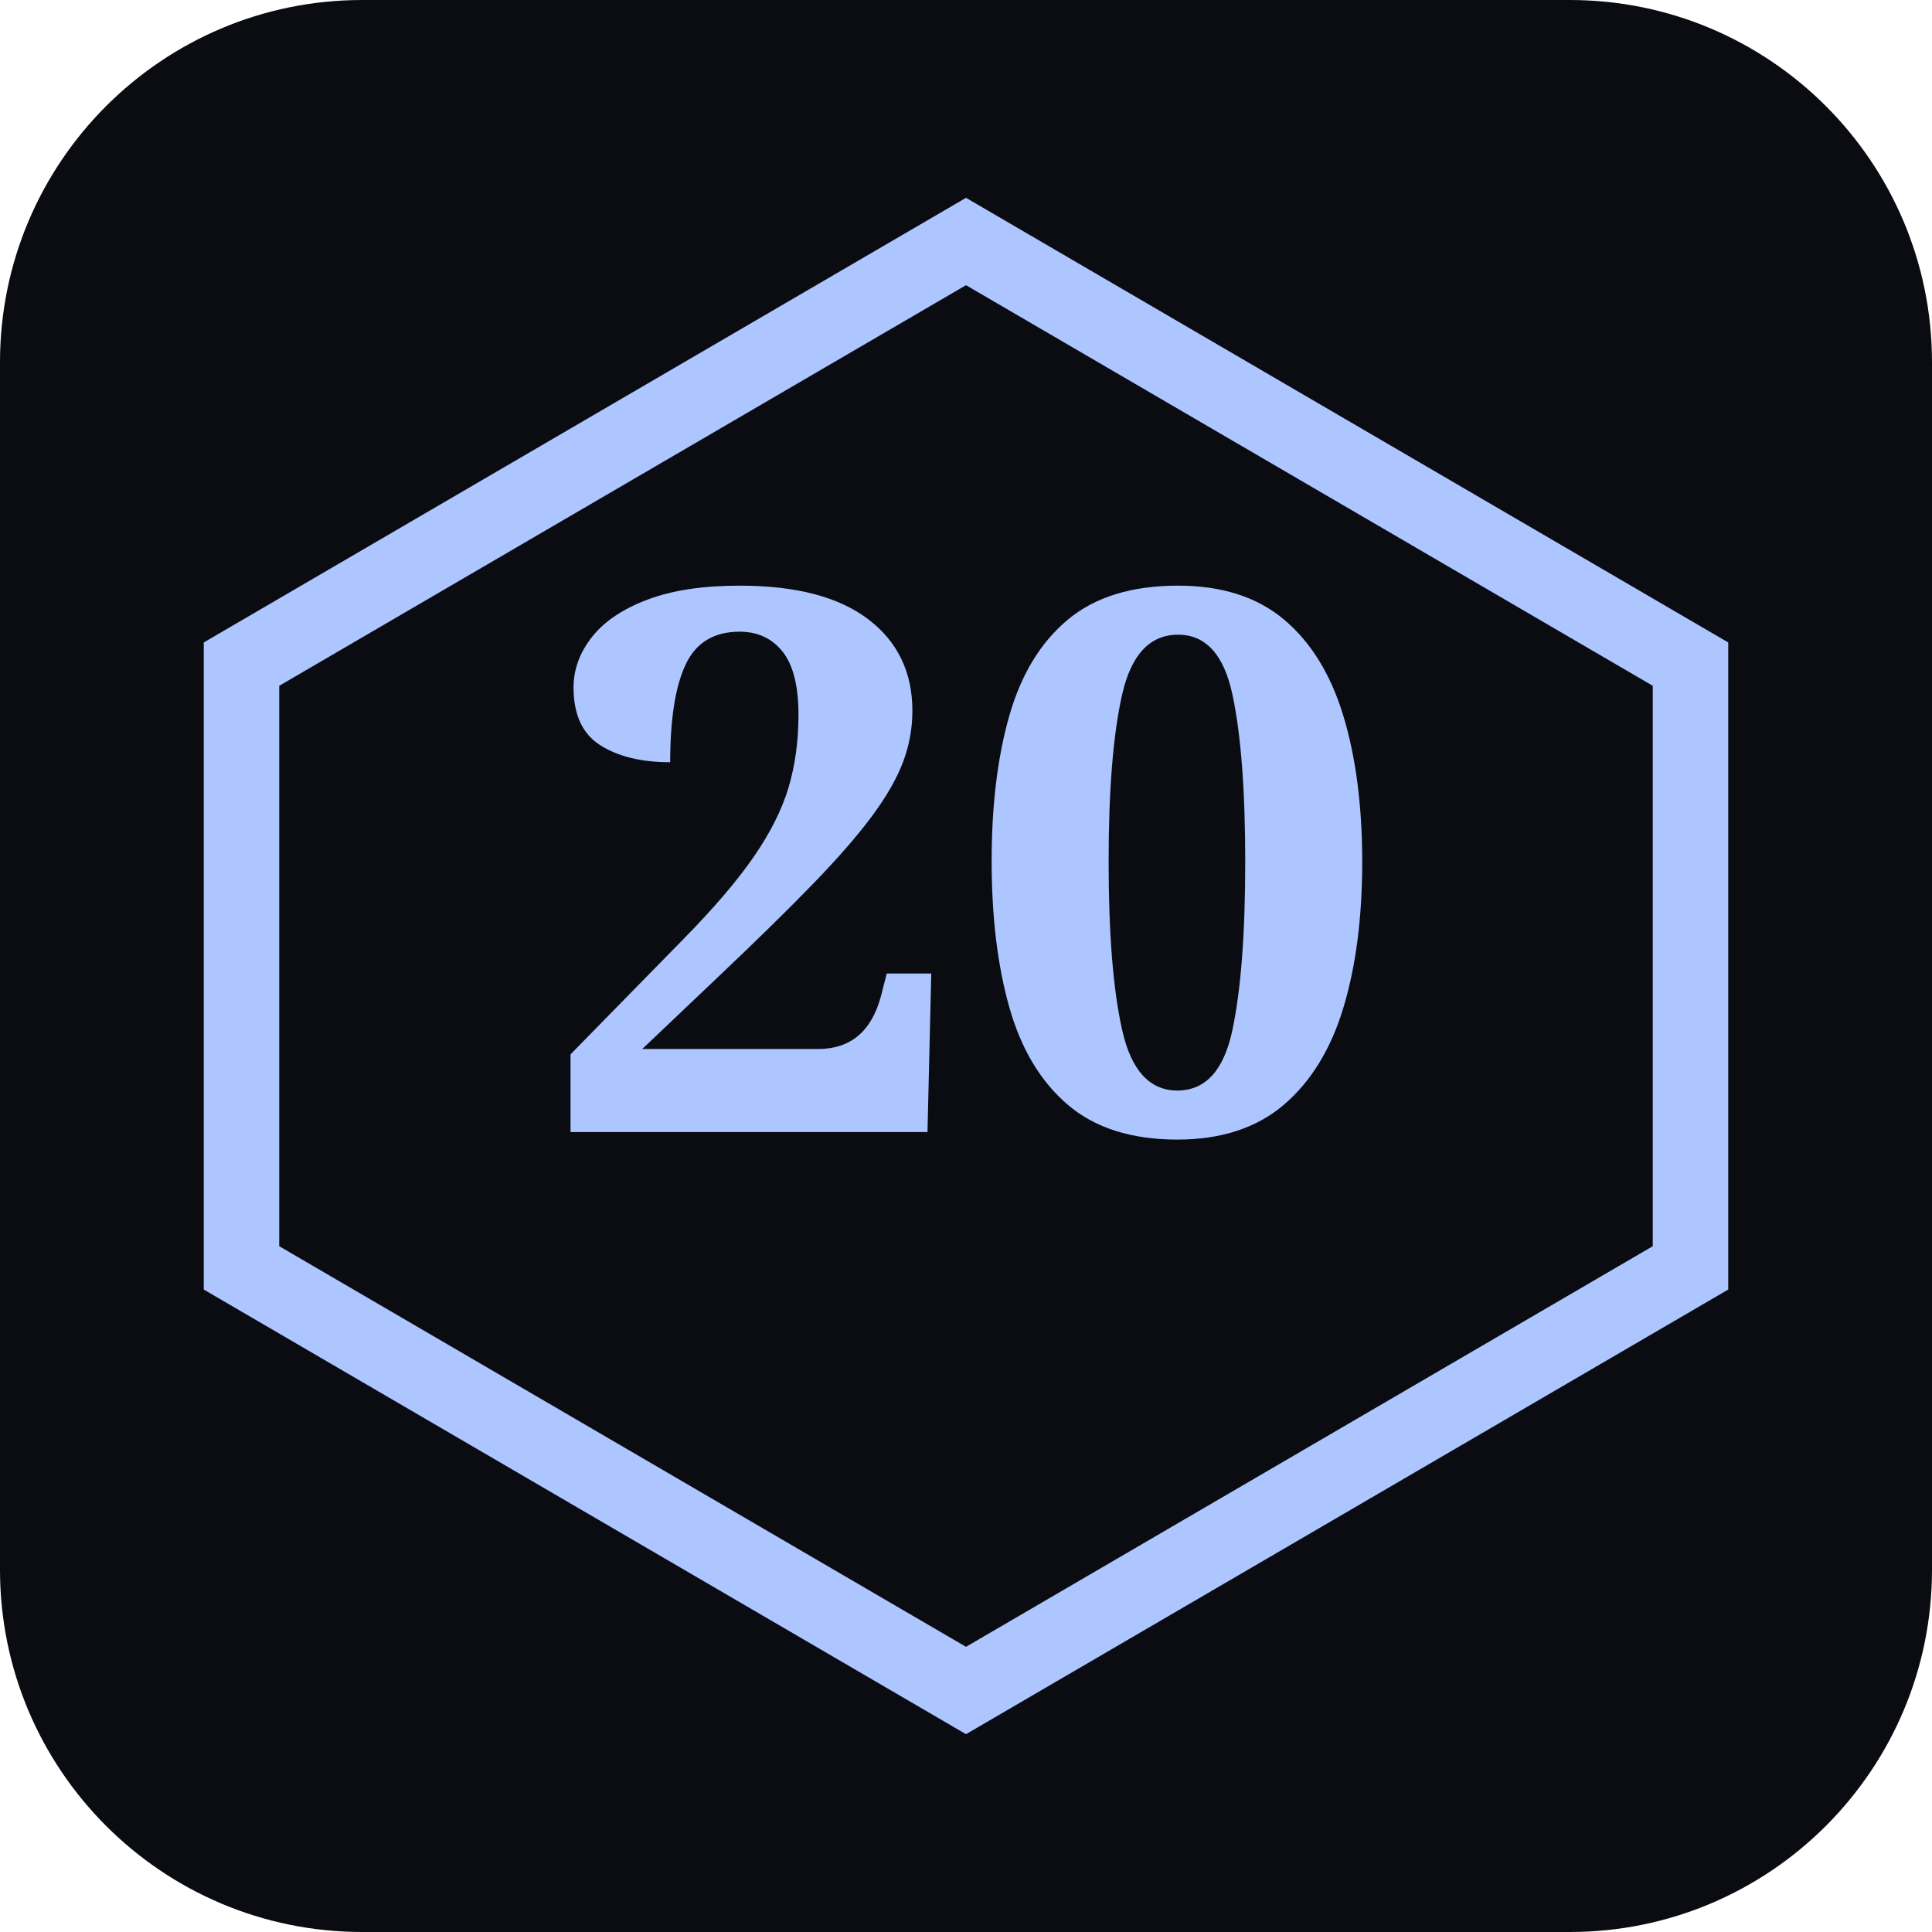
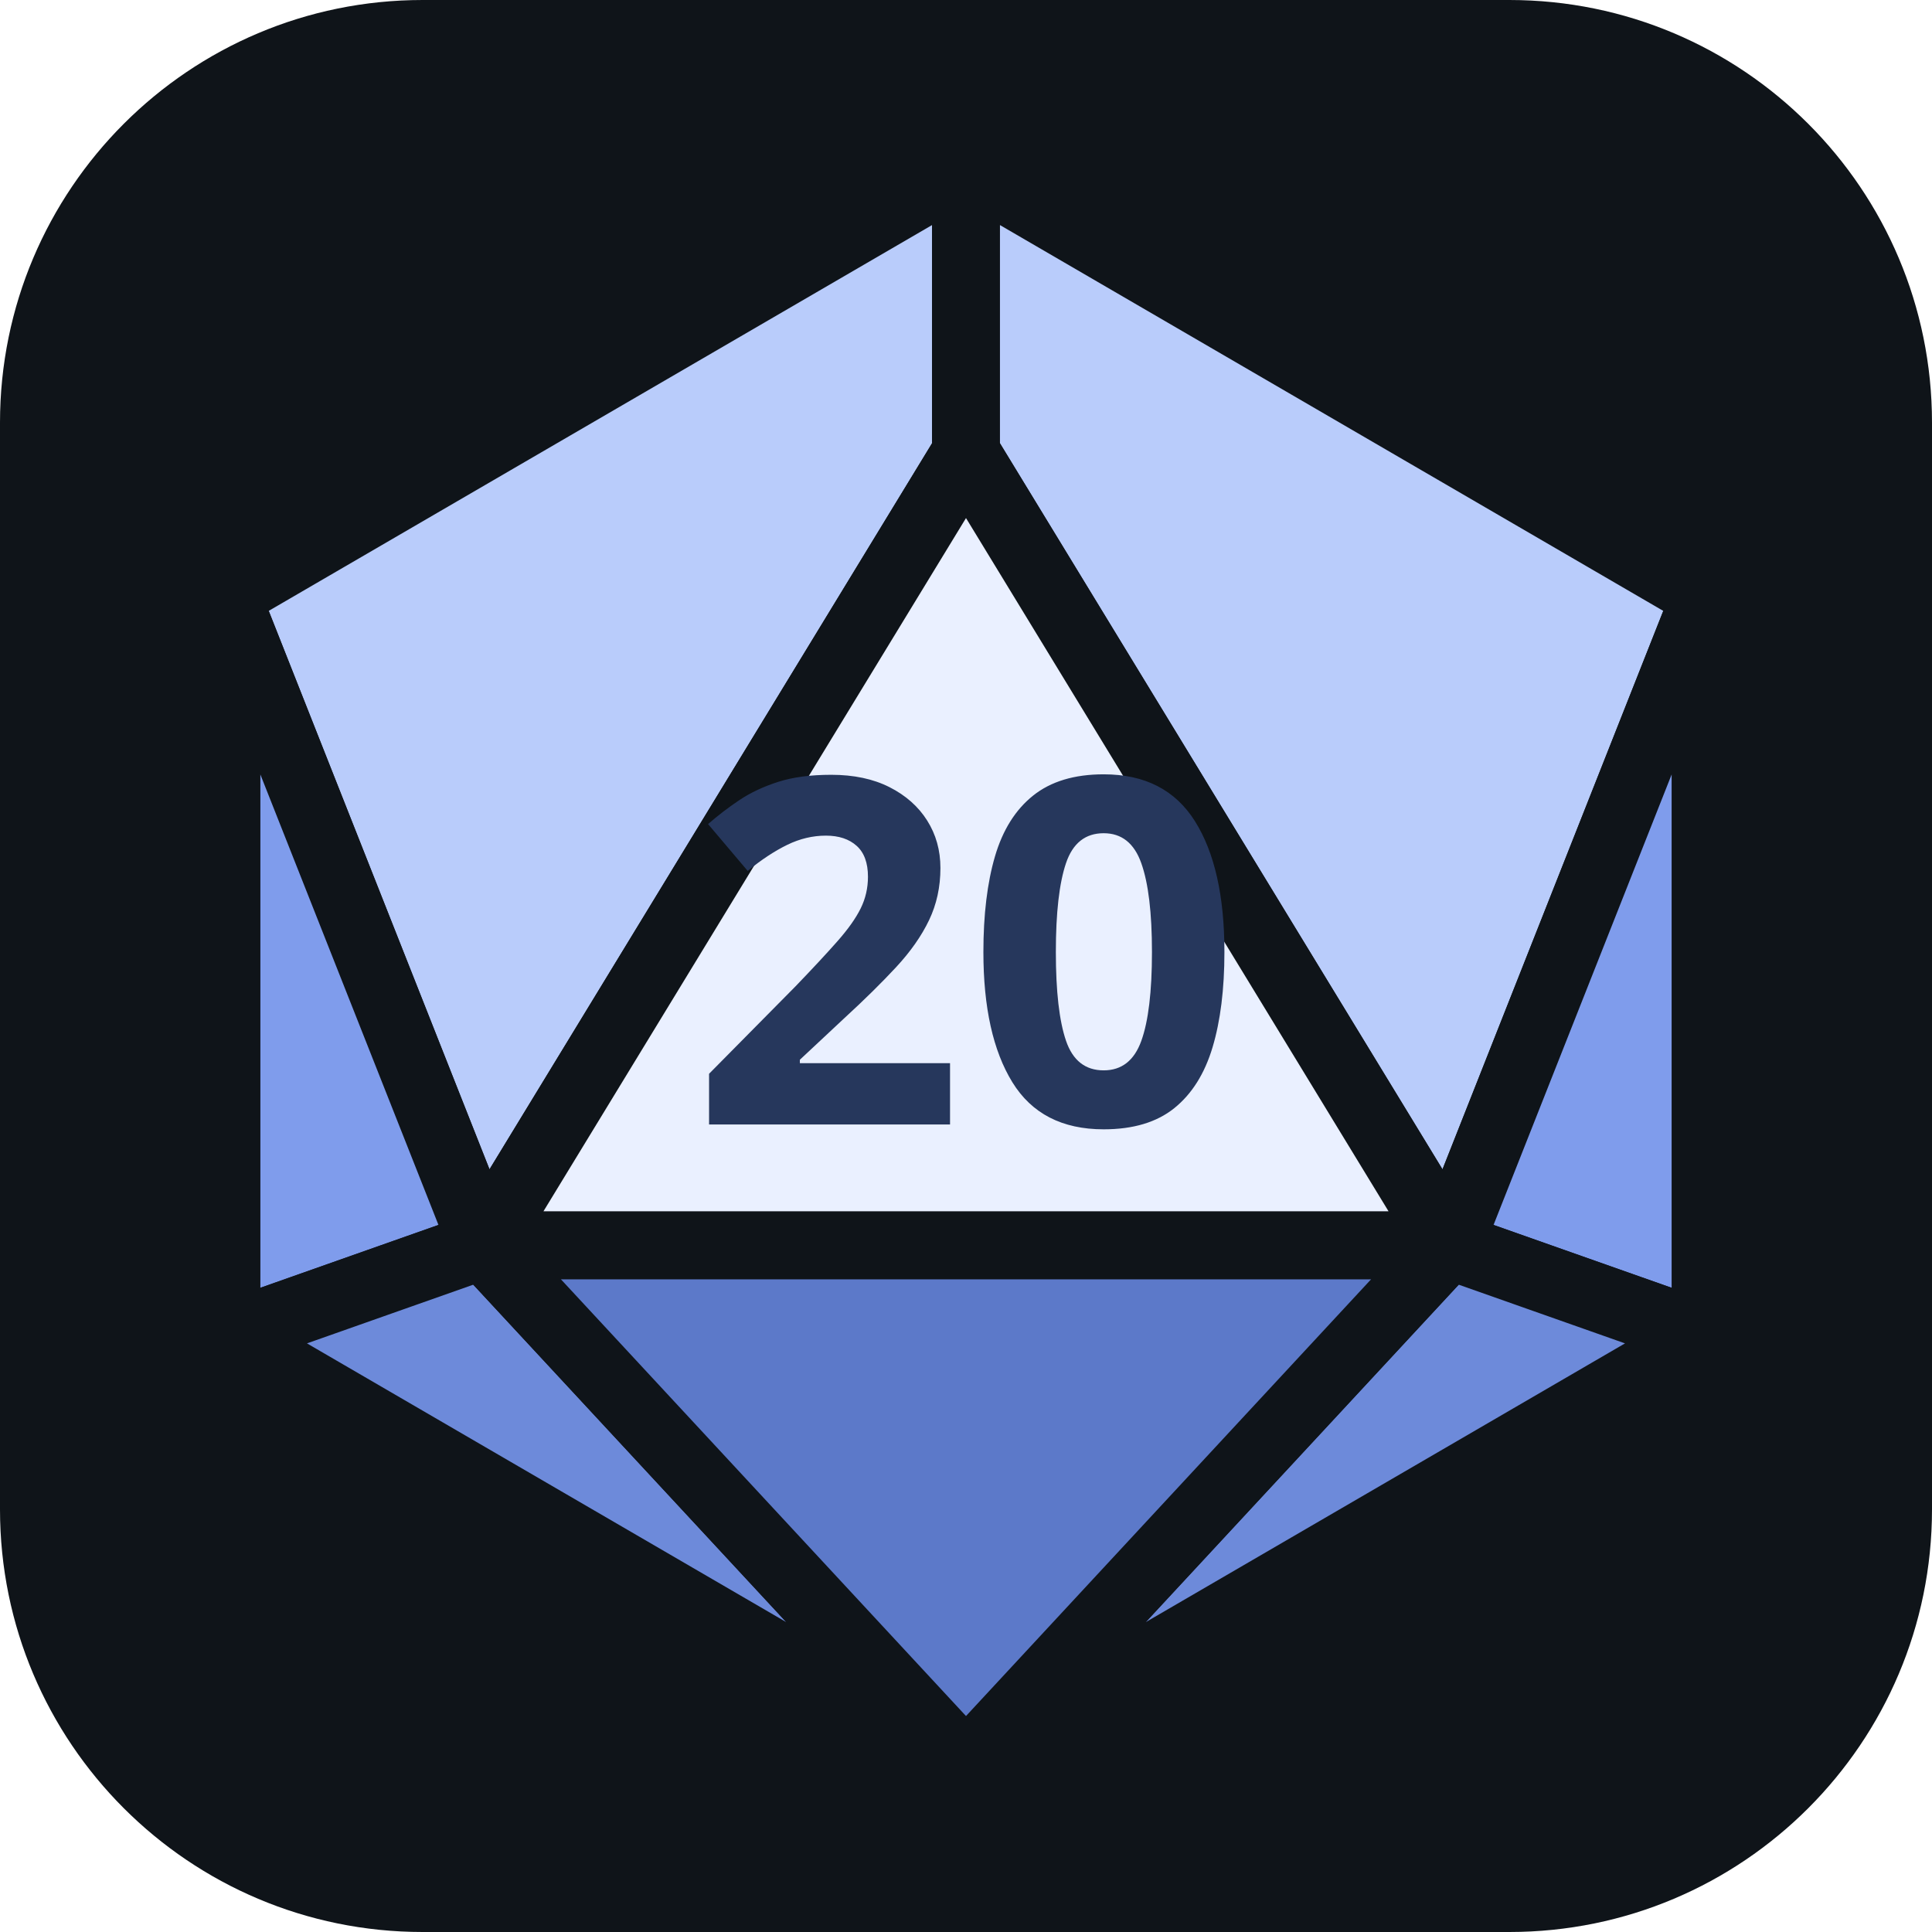
<svg xmlns="http://www.w3.org/2000/svg" viewBox="0 0 512 512">
-   <rect width="512" height="512" rx="96" fill="#0A0C12" />
-   <polygon points="256,64 448,176 448,336 256,448 64,336 64,176" fill="none" stroke="#ADC6FF" stroke-width="20" />
-   <text x="256" y="300" font-family="serif" font-size="200" font-weight="bold" text-anchor="middle" fill="#ADC6FF">20</text>
+   <rect width="512" height="512" rx="112" fill="#0f1419" />
+   <g stroke="#0f1419" stroke-width="18" stroke-linejoin="round" stroke-linecap="round">
+     <polygon points="256,44 452,158 452,354 256,468 60,354 60,158" fill="#9fb8f4" />
+     <polygon points="60,158 256,44 256,120 128,330" fill="#b9ccfb" />
+     <polygon points="452,158 256,44 256,120 384,330" fill="#b9ccfb" />
+     <polygon points="60,158 128,330 60,354" fill="#7f9cec" />
+     <polygon points="452,158 384,330 452,354" fill="#7f9cec" />
+     <polygon points="60,354 128,330 256,468" fill="#6d8ada" />
+     <polygon points="452,354 384,330 256,468" fill="#6d8ada" />
+     <polygon points="128,330 384,330 256,468" fill="#5c79c9" />
+     <polygon points="256,120 384,330 128,330" fill="#eaf0ff" />
+   </g>
+   <text x="256" y="298" font-family="'Space Grotesk','Arial Black',sans-serif" font-size="128" font-weight="800" text-anchor="middle" fill="#26375c">20</text>
</svg>
